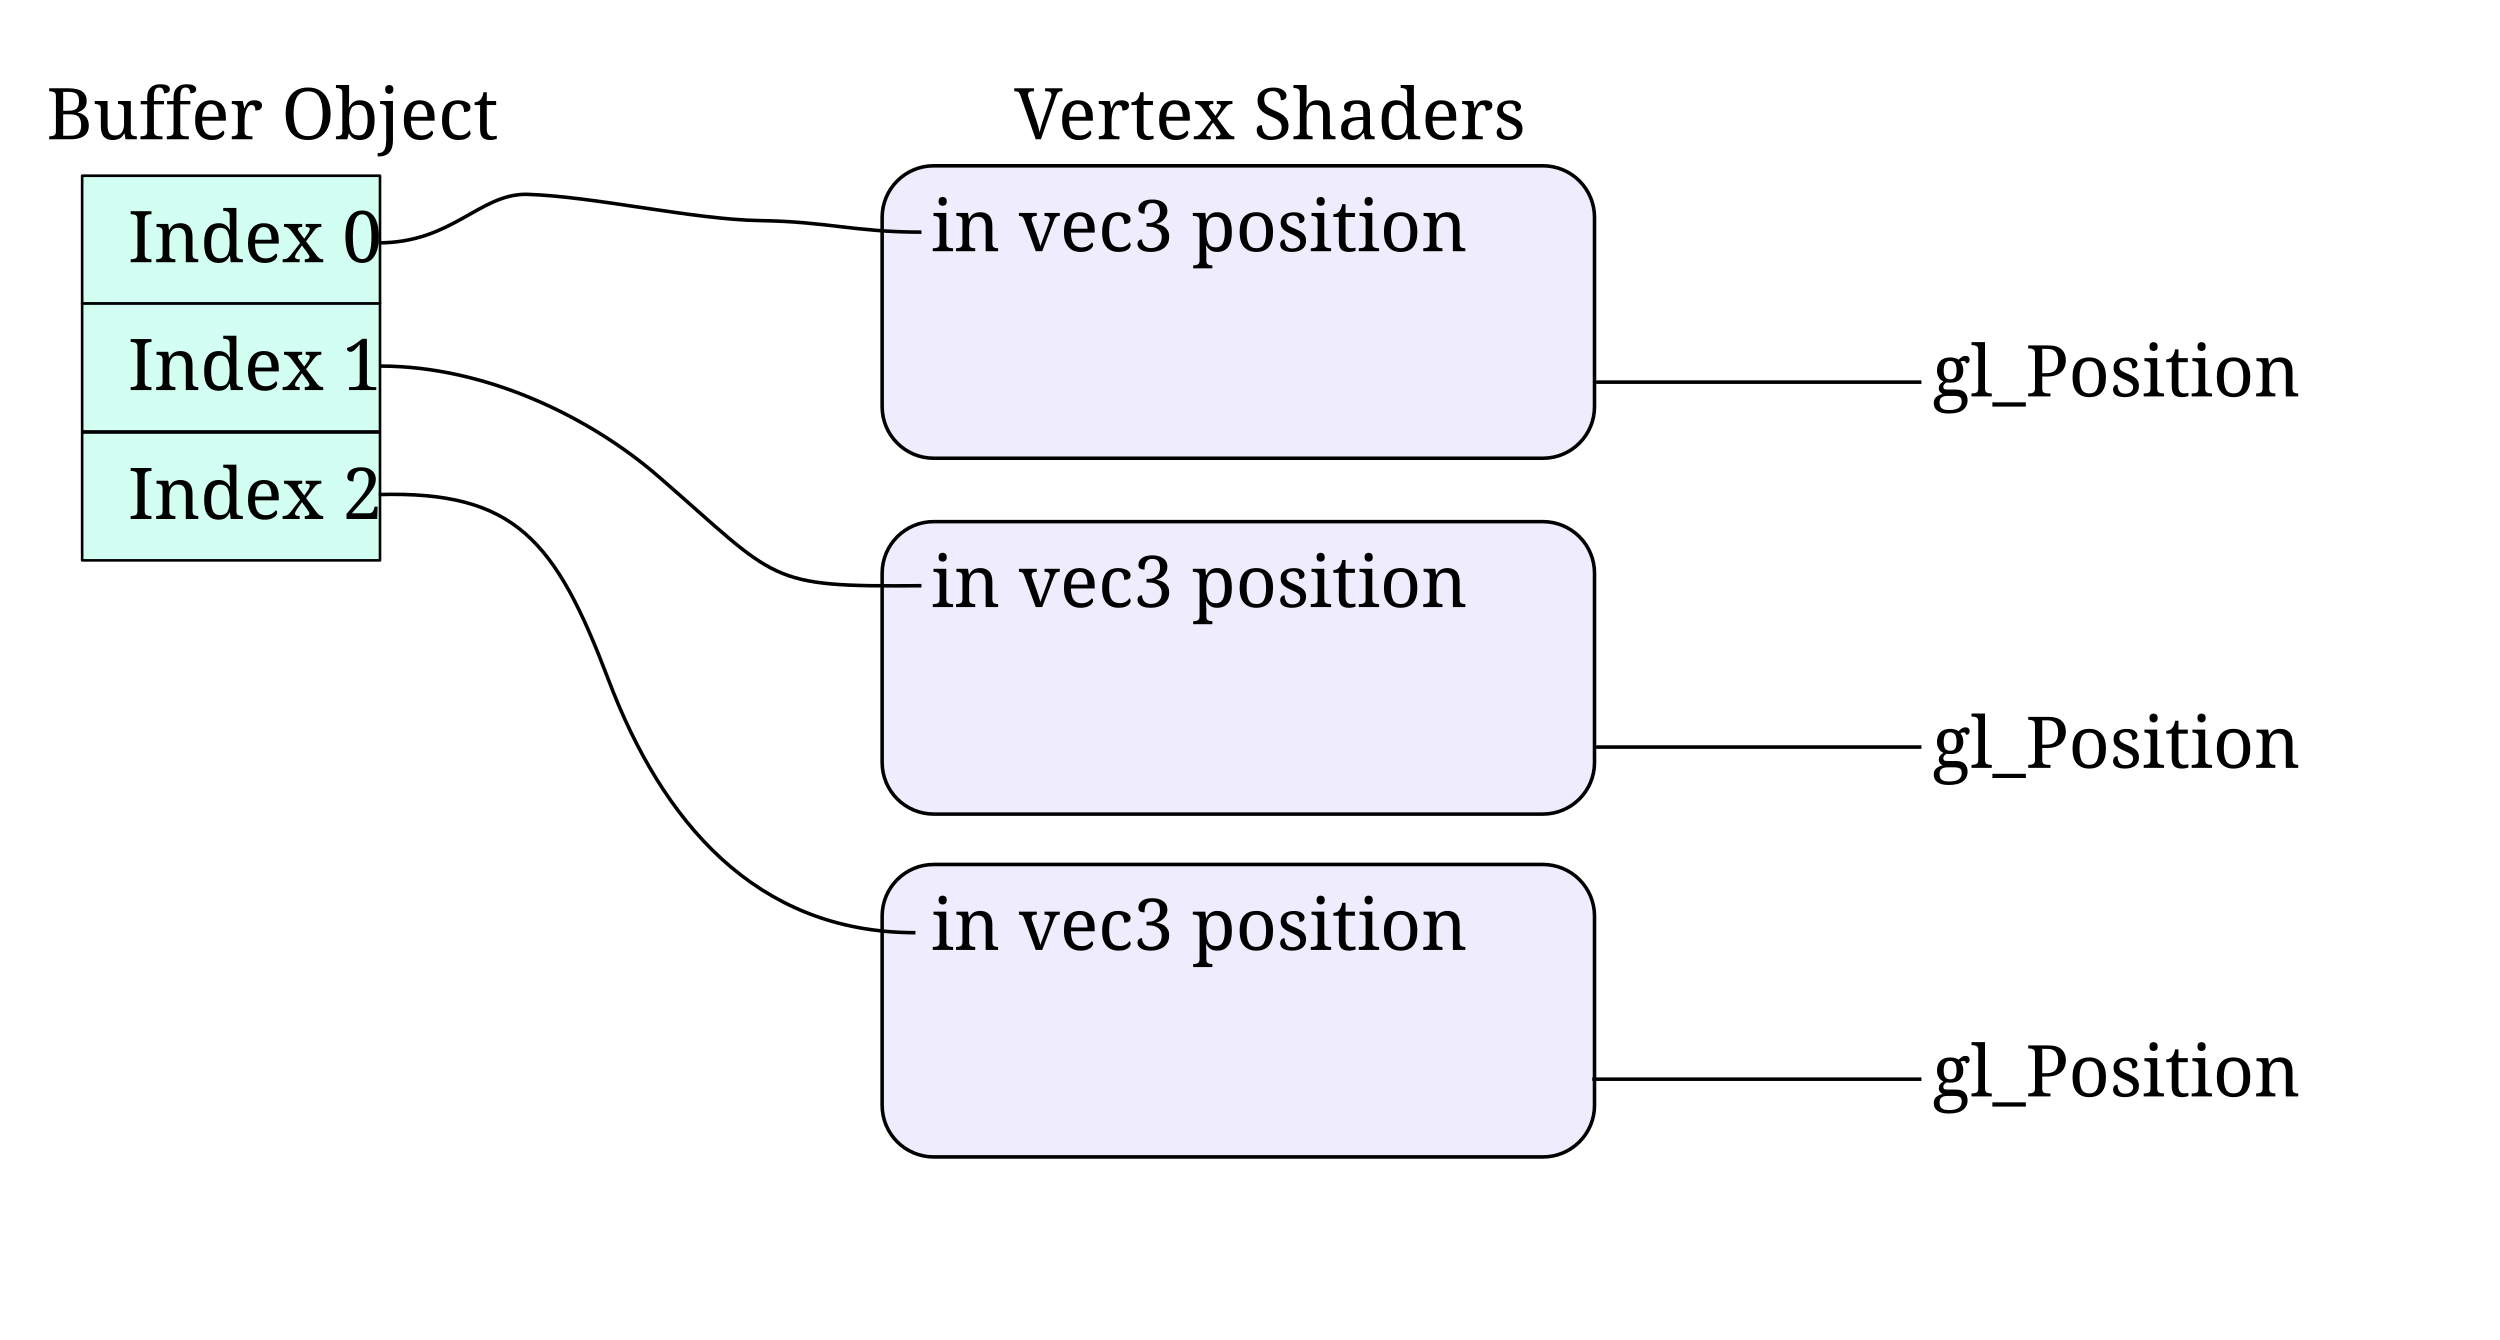
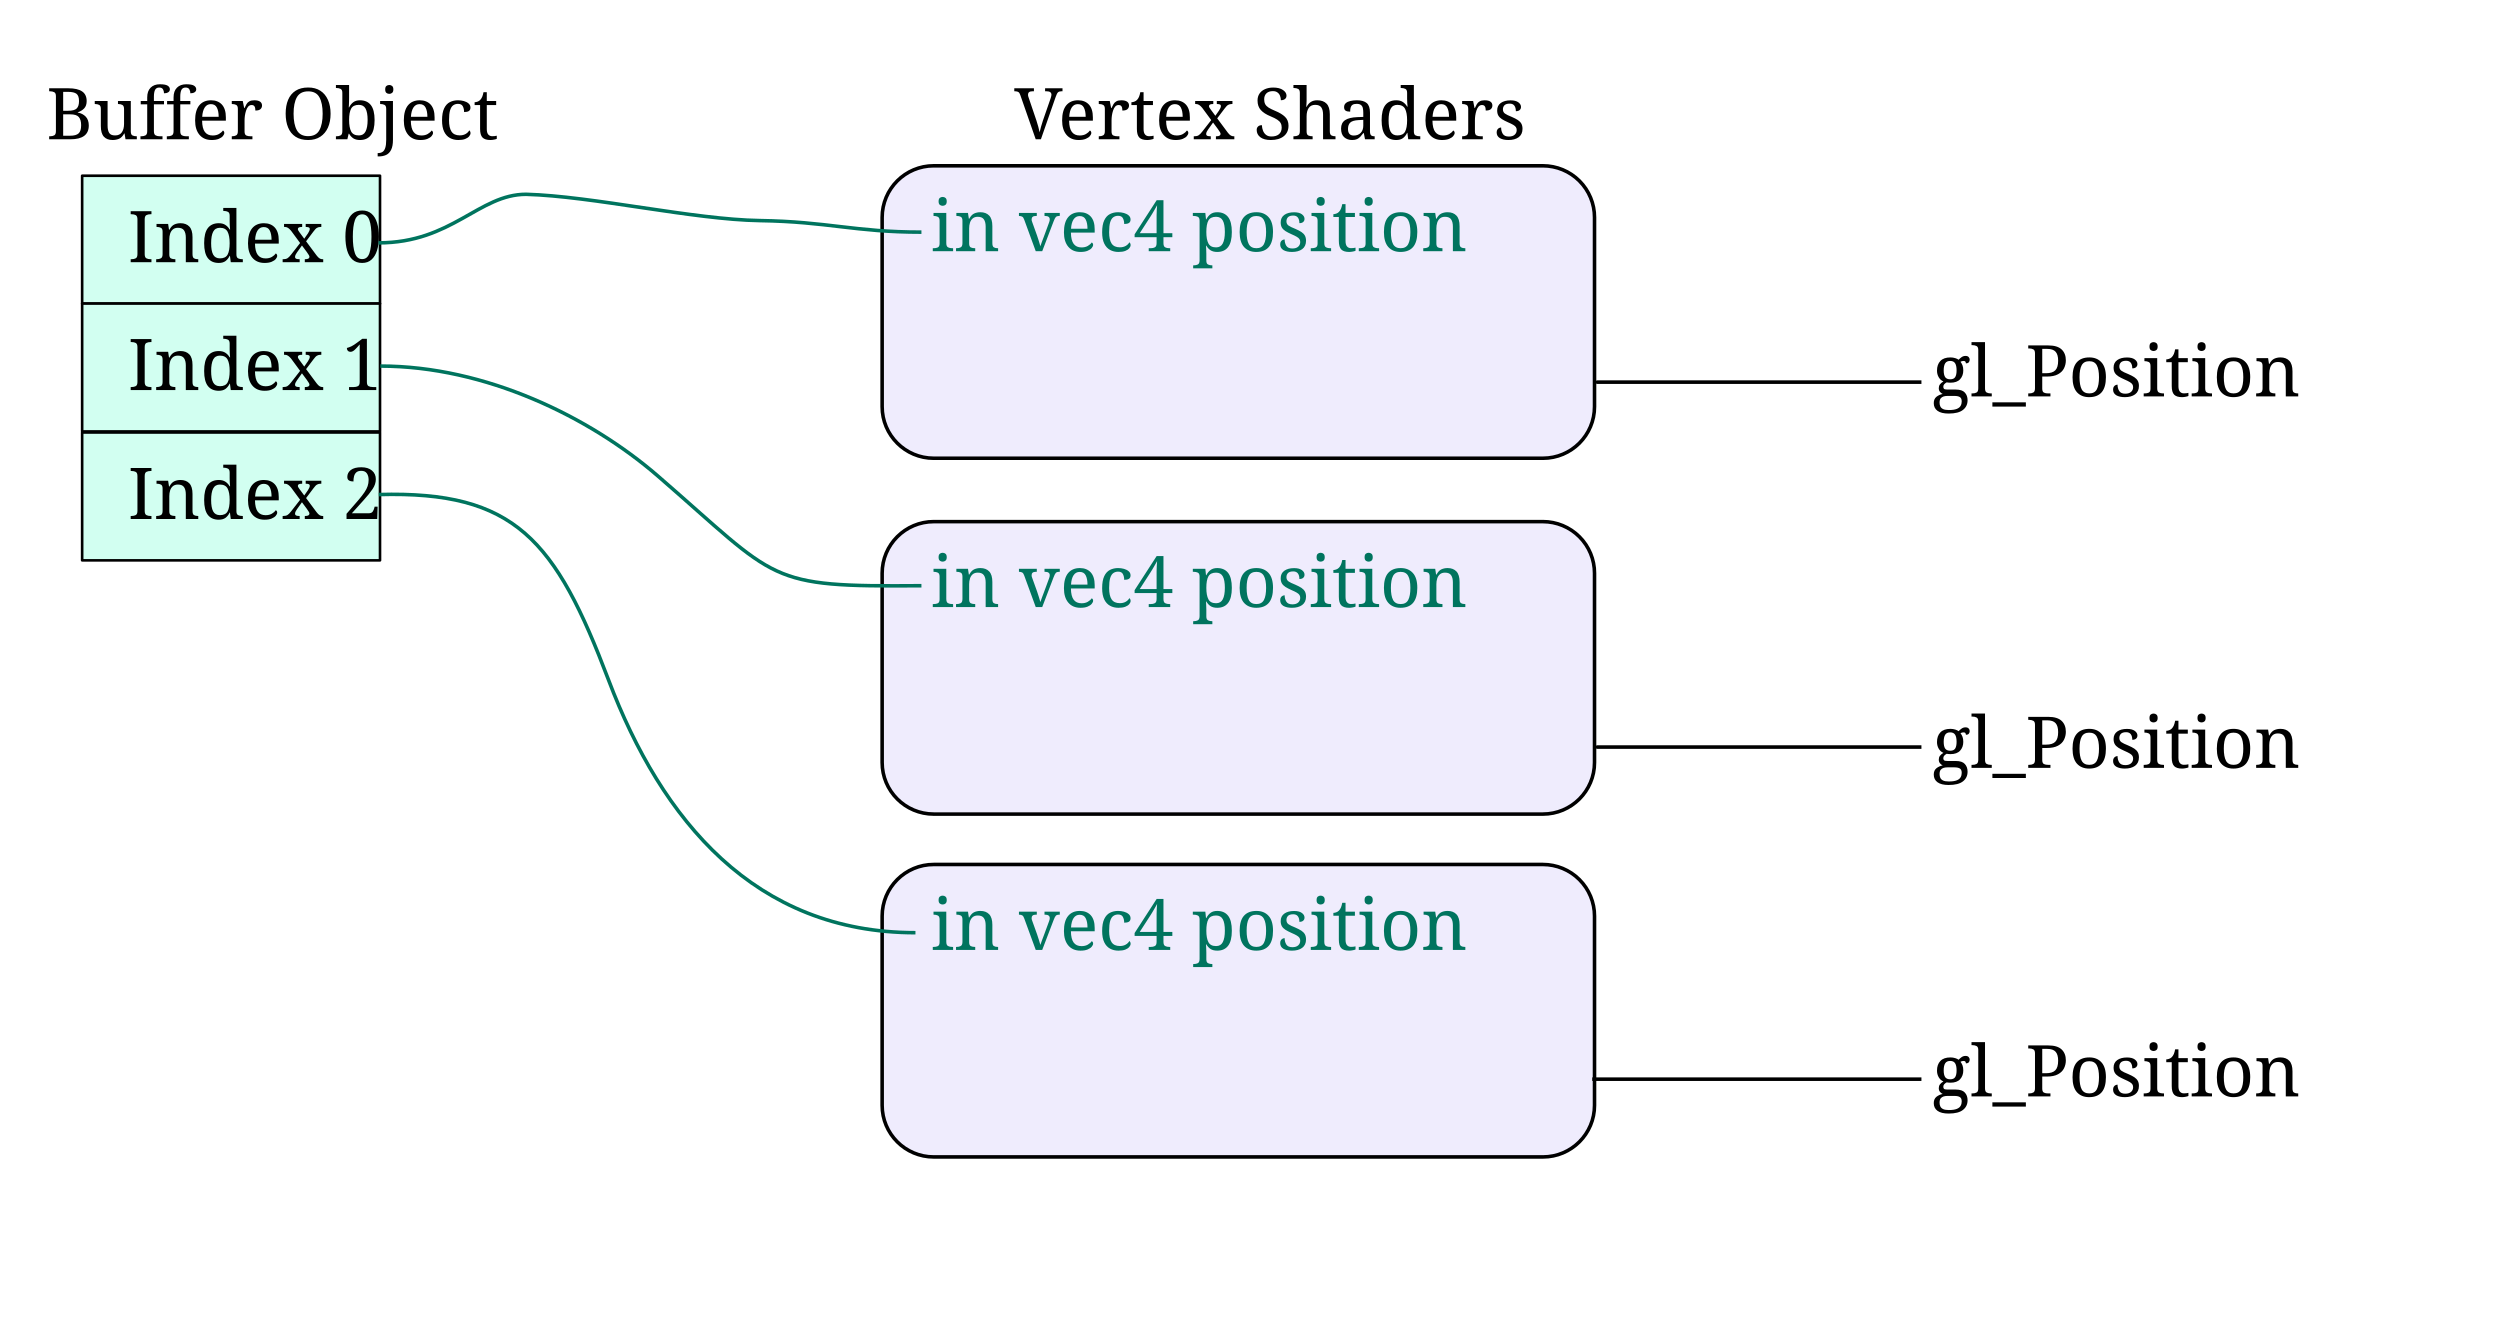
<svg xmlns="http://www.w3.org/2000/svg" xmlns:xlink="http://www.w3.org/1999/xlink" version="1.1" stroke-miterlimit="10" id="svg2" width="700" height="375" style="fill:none;stroke:none">
  <defs id="defs34" />
  <g id="layer1">
    <path d="m 247,60.87 0,0 c 0,-7.981 6.47,-14.45 14.45,-14.45 l 170.564,0 c 3.832,0 7.508,1.522 10.218,4.232 2.71,2.71 4.232,6.385 4.232,10.218 l 0,52.989 c 0,7.981 -6.47,14.45 -14.45,14.45 l -170.564,0 C 253.47,128.31 247,121.84 247,113.859 z" id="path4" style="fill:#efecfd;fill-opacity:1;stroke:#000000;stroke-width:1;stroke-linecap:butt;stroke-linejoin:round;stroke-miterlimit:10;stroke-dasharray:none" />
    <path d="m 247,160.505 0,0 c 0,-7.981 6.47,-14.45 14.45,-14.45 l 170.564,0 c 3.832,0 7.508,1.522 10.218,4.232 2.71,2.71 4.232,6.385 4.232,10.218 l 0,52.989 c 0,7.981 -6.47,14.45 -14.45,14.45 l -170.564,0 C 253.47,227.945 247,221.475 247,213.495 z" id="path4-4" style="fill:#efecfd;fill-opacity:1;stroke:#000000;stroke-width:1;stroke-linecap:butt;stroke-linejoin:round;stroke-miterlimit:10;stroke-dasharray:none" />
    <path d="m 247,256.505 0,0 c 0,-7.981 6.47,-14.45 14.45,-14.45 l 170.564,0 c 3.832,0 7.508,1.522 10.218,4.232 2.71,2.71 4.232,6.385 4.232,10.218 l 0,52.989 c 0,7.981 -6.47,14.45 -14.45,14.45 l -170.564,0 C 253.47,323.945 247,317.475 247,309.495 z" id="path4-2" style="fill:#efecfd;fill-opacity:1;stroke:#000000;stroke-width:1;stroke-linecap:butt;stroke-linejoin:round;stroke-miterlimit:10;stroke-dasharray:none" />
    <path d="m 23,49.205 83.402,0 0,35.795 L 23,85 z" id="path16" style="fill:#d2fff1;fill-opacity:1;stroke:#000000;stroke-width:0.732;stroke-linecap:butt;stroke-linejoin:round;stroke-miterlimit:10;stroke-dasharray:none" />
    <path d="m 23,85 83.402,0 0,35.795 -83.402,0 z" id="path16-0" style="fill:#d2fff1;fill-opacity:1;stroke:#000000;stroke-width:0.732;stroke-linecap:butt;stroke-linejoin:round;stroke-miterlimit:10;stroke-dasharray:none" />
    <path d="m 23,121.102 83.402,0 0,35.795 -83.402,0 z" id="path16-0-1" style="fill:#d2fff1;fill-opacity:1;stroke:#000000;stroke-width:0.732;stroke-linecap:butt;stroke-linejoin:round;stroke-miterlimit:10;stroke-dasharray:none" />
  </g>
  <g id="layer2">
    <text xml:space="preserve" style="font-size:20px;font-style:normal;font-variant:normal;font-weight:normal;font-stretch:normal;text-align:start;line-height:125%;writing-mode:lr-tb;text-anchor:start;fill:#000000;fill-opacity:1;stroke:none;font-family:Serif;-inkscape-font-specification:Serif" x="13" y="39" id="text4042">
      <tspan x="13" y="39" id="tspan4044">
        <tspan x="13" y="39" id="tspan4046">Buffer Object</tspan>
      </tspan>
    </text>
    <text xml:space="preserve" style="font-size:20px;font-style:normal;font-variant:normal;font-weight:normal;font-stretch:normal;text-align:start;line-height:125%;writing-mode:lr-tb;text-anchor:start;fill:#000000;fill-opacity:1;stroke:none;font-family:Serif;-inkscape-font-specification:Serif" x="284" y="39" id="text4066">
      <tspan x="284" y="39" id="tspan4068">
        <tspan x="284" y="39" id="tspan4070">Vertex Shaders</tspan>
      </tspan>
    </text>
    <text xml:space="preserve" style="font-size:20px;font-style:normal;font-variant:normal;font-weight:normal;font-stretch:normal;text-align:start;line-height:125%;writing-mode:lr-tb;text-anchor:start;fill:#000000;fill-opacity:1;stroke:none;font-family:Serif;-inkscape-font-specification:Serif" x="35.827" y="73.421" id="text4036">
      <tspan x="35.827" y="73.421" id="tspan4038">
        <tspan x="35.827" y="73.421" id="tspan4040">Index 0</tspan>
      </tspan>
    </text>
    <text xml:space="preserve" style="font-size:20px;font-style:normal;font-variant:normal;font-weight:normal;font-stretch:normal;text-align:start;line-height:125%;writing-mode:lr-tb;text-anchor:start;fill:#000000;fill-opacity:1;stroke:none;font-family:Serif;-inkscape-font-specification:Serif" x="35.827" y="109.216" id="text4030">
      <tspan x="35.827" y="109.216" id="tspan4032">
        <tspan x="35.827" y="109.216" id="tspan4034">Index 1</tspan>
      </tspan>
    </text>
    <text xml:space="preserve" style="font-size:20px;font-style:normal;font-variant:normal;font-weight:normal;font-stretch:normal;text-align:start;line-height:125%;writing-mode:lr-tb;text-anchor:start;fill:#000000;fill-opacity:1;stroke:none;font-family:Serif;-inkscape-font-specification:Serif" x="35.827" y="145.318" id="text4024">
      <tspan x="35.827" y="145.318" id="tspan4026">
        <tspan x="35.827" y="145.318" id="tspan4028">Index 2</tspan>
      </tspan>
    </text>
-     <text xml:space="preserve" style="font-size:20px;font-style:normal;font-variant:normal;font-weight:normal;font-stretch:normal;text-align:start;line-height:125%;writing-mode:lr-tb;text-anchor:start;fill:#000000;fill-opacity:1;stroke:none;font-family:Serif;-inkscape-font-specification:Serif" x="260.727" y="70.344" id="text4060">
+     <text xml:space="preserve" style="font-size:20px;font-style:normal;font-variant:normal;font-weight:normal;font-stretch:normal;text-align:start;line-height:125%;writing-mode:lr-tb;text-anchor:start;fill:#00745e;fill-opacity:1;stroke:none;font-family:Serif;-inkscape-font-specification:Serif" x="260.727" y="70.344" id="text4060">
      <tspan x="260.727" y="70.344" id="tspan4062">
-         <tspan x="260.727" y="70.344" id="tspan4064">in vec3 position</tspan>
+         <tspan x="260.727" y="70.344" id="tspan4064" style="fill:#00745e;fill-opacity:1">in vec4 position</tspan>
      </tspan>
    </text>
-     <text xml:space="preserve" style="font-size:20px;font-style:normal;font-variant:normal;font-weight:normal;font-stretch:normal;text-align:start;line-height:125%;writing-mode:lr-tb;text-anchor:start;fill:#000000;fill-opacity:1;stroke:none;font-family:Serif;-inkscape-font-specification:Serif" x="260.727" y="169.98" id="text4054">
+     <text xml:space="preserve" style="font-size:20px;font-style:normal;font-variant:normal;font-weight:normal;font-stretch:normal;text-align:start;line-height:125%;writing-mode:lr-tb;text-anchor:start;fill:#00745e;fill-opacity:1;stroke:none;font-family:Serif;-inkscape-font-specification:Serif" x="260.727" y="169.98" id="text4054">
      <tspan x="260.727" y="169.98" id="tspan4056">
-         <tspan x="260.727" y="169.98" id="tspan4058">in vec3 position</tspan>
+         <tspan x="260.727" y="169.98" id="tspan4058" style="fill:#00745e;fill-opacity:1">in vec4 position</tspan>
      </tspan>
    </text>
-     <text xml:space="preserve" style="font-size:20px;font-style:normal;font-variant:normal;font-weight:normal;font-stretch:normal;text-align:start;line-height:125%;writing-mode:lr-tb;text-anchor:start;fill:#000000;fill-opacity:1;stroke:none;font-family:Serif;-inkscape-font-specification:Serif" x="260.727" y="265.98" id="text4048">
+     <text xml:space="preserve" style="font-size:20px;font-style:normal;font-variant:normal;font-weight:normal;font-stretch:normal;text-align:start;line-height:125%;writing-mode:lr-tb;text-anchor:start;fill:#00745e;fill-opacity:1;stroke:none;font-family:Serif;-inkscape-font-specification:Serif" x="260.727" y="265.98" id="text4048">
      <tspan x="260.727" y="265.98" id="tspan4050">
-         <tspan x="260.727" y="265.98" id="tspan4052">in vec3 position</tspan>
+         <tspan x="260.727" y="265.98" id="tspan4052" style="fill:#00745e;fill-opacity:1">in vec4 position</tspan>
      </tspan>
    </text>
-     <path style="fill:none;stroke:#000000;stroke-width:1px;stroke-linecap:butt;stroke-linejoin:miter;stroke-opacity:1" d="m 106,68 c 20.539,0 28.079,-13.597 41.301,-13.597 18.593,0.517 46.786,7.079 65.435,7.362 C 231.838,62.055 239.299,65 258,65" id="path3912" />
-     <path style="fill:none;stroke:#000000;stroke-width:1px;stroke-linecap:butt;stroke-linejoin:miter;stroke-opacity:1" d="m 106.5,102.5 c 29.398,0 58.608,14.246 77.667,30.75 34.15,29.572 30.021,31.104 73.833,30.75" id="path3914" />
-     <path style="fill:none;stroke:#000000;stroke-width:1px;stroke-linecap:butt;stroke-linejoin:miter;stroke-opacity:1" d="m 106.066,138.473 c 38.184,-1.061 49.497,12.728 64.347,51.972 14.849,39.244 40.977,70.711 85.913,70.711" id="path3916" />
+     <path style="fill:none;stroke:#00745e;stroke-width:1px;stroke-linecap:butt;stroke-linejoin:miter;stroke-opacity:1" d="m 106,68 c 20.539,0 28.079,-13.597 41.301,-13.597 18.593,0.517 46.786,7.079 65.435,7.362 C 231.838,62.055 239.299,65 258,65" id="path3912" />
+     <path style="fill:none;stroke:#00745e;stroke-width:1px;stroke-linecap:butt;stroke-linejoin:miter;stroke-opacity:1" d="m 106.5,102.5 c 29.398,0 58.608,14.246 77.667,30.75 34.15,29.572 30.021,31.104 73.833,30.75" id="path3914" />
+     <path style="fill:none;stroke:#00745e;stroke-width:1px;stroke-linecap:butt;stroke-linejoin:miter;stroke-opacity:1" d="m 106.066,138.473 c 38.184,-1.061 49.497,12.728 64.347,51.972 14.849,39.244 40.977,70.711 85.913,70.711" id="path3916" />
    <path style="fill:none;stroke:#000000;stroke-width:1px;stroke-linecap:butt;stroke-linejoin:miter;stroke-opacity:1" d="m 538,107 c -92.523,0 -92.169,0 -92.169,0" id="path4006" />
    <path style="fill:none;stroke:#000000;stroke-width:1px;stroke-linecap:butt;stroke-linejoin:miter;stroke-opacity:1" d="m 538,209.183 c -92.523,0 -92.169,0 -92.169,0" id="path4008" />
    <path style="fill:none;stroke:#000000;stroke-width:1px;stroke-linecap:butt;stroke-linejoin:miter;stroke-opacity:1" d="m 538,302.168 -92.169,0" id="path4010" />
    <text xml:space="preserve" style="font-size:20px;font-style:normal;font-variant:normal;font-weight:normal;font-stretch:normal;text-align:start;line-height:125%;writing-mode:lr-tb;text-anchor:start;fill:#000000;fill-opacity:1;stroke:none;font-family:Serif;-inkscape-font-specification:Serif" x="541" y="215" id="text4072">
      <tspan x="541" y="215" id="tspan4074">
        <tspan x="541" y="215" id="tspan4076">gl_Position</tspan>
      </tspan>
    </text>
    <use x="0" y="0" xlink:href="#text4072" id="use4086" transform="translate(0,92)" width="700" height="375" />
    <use x="0" y="0" xlink:href="#text4072" id="use4088" transform="translate(0,-104)" width="700" height="375" />
  </g>
</svg>
